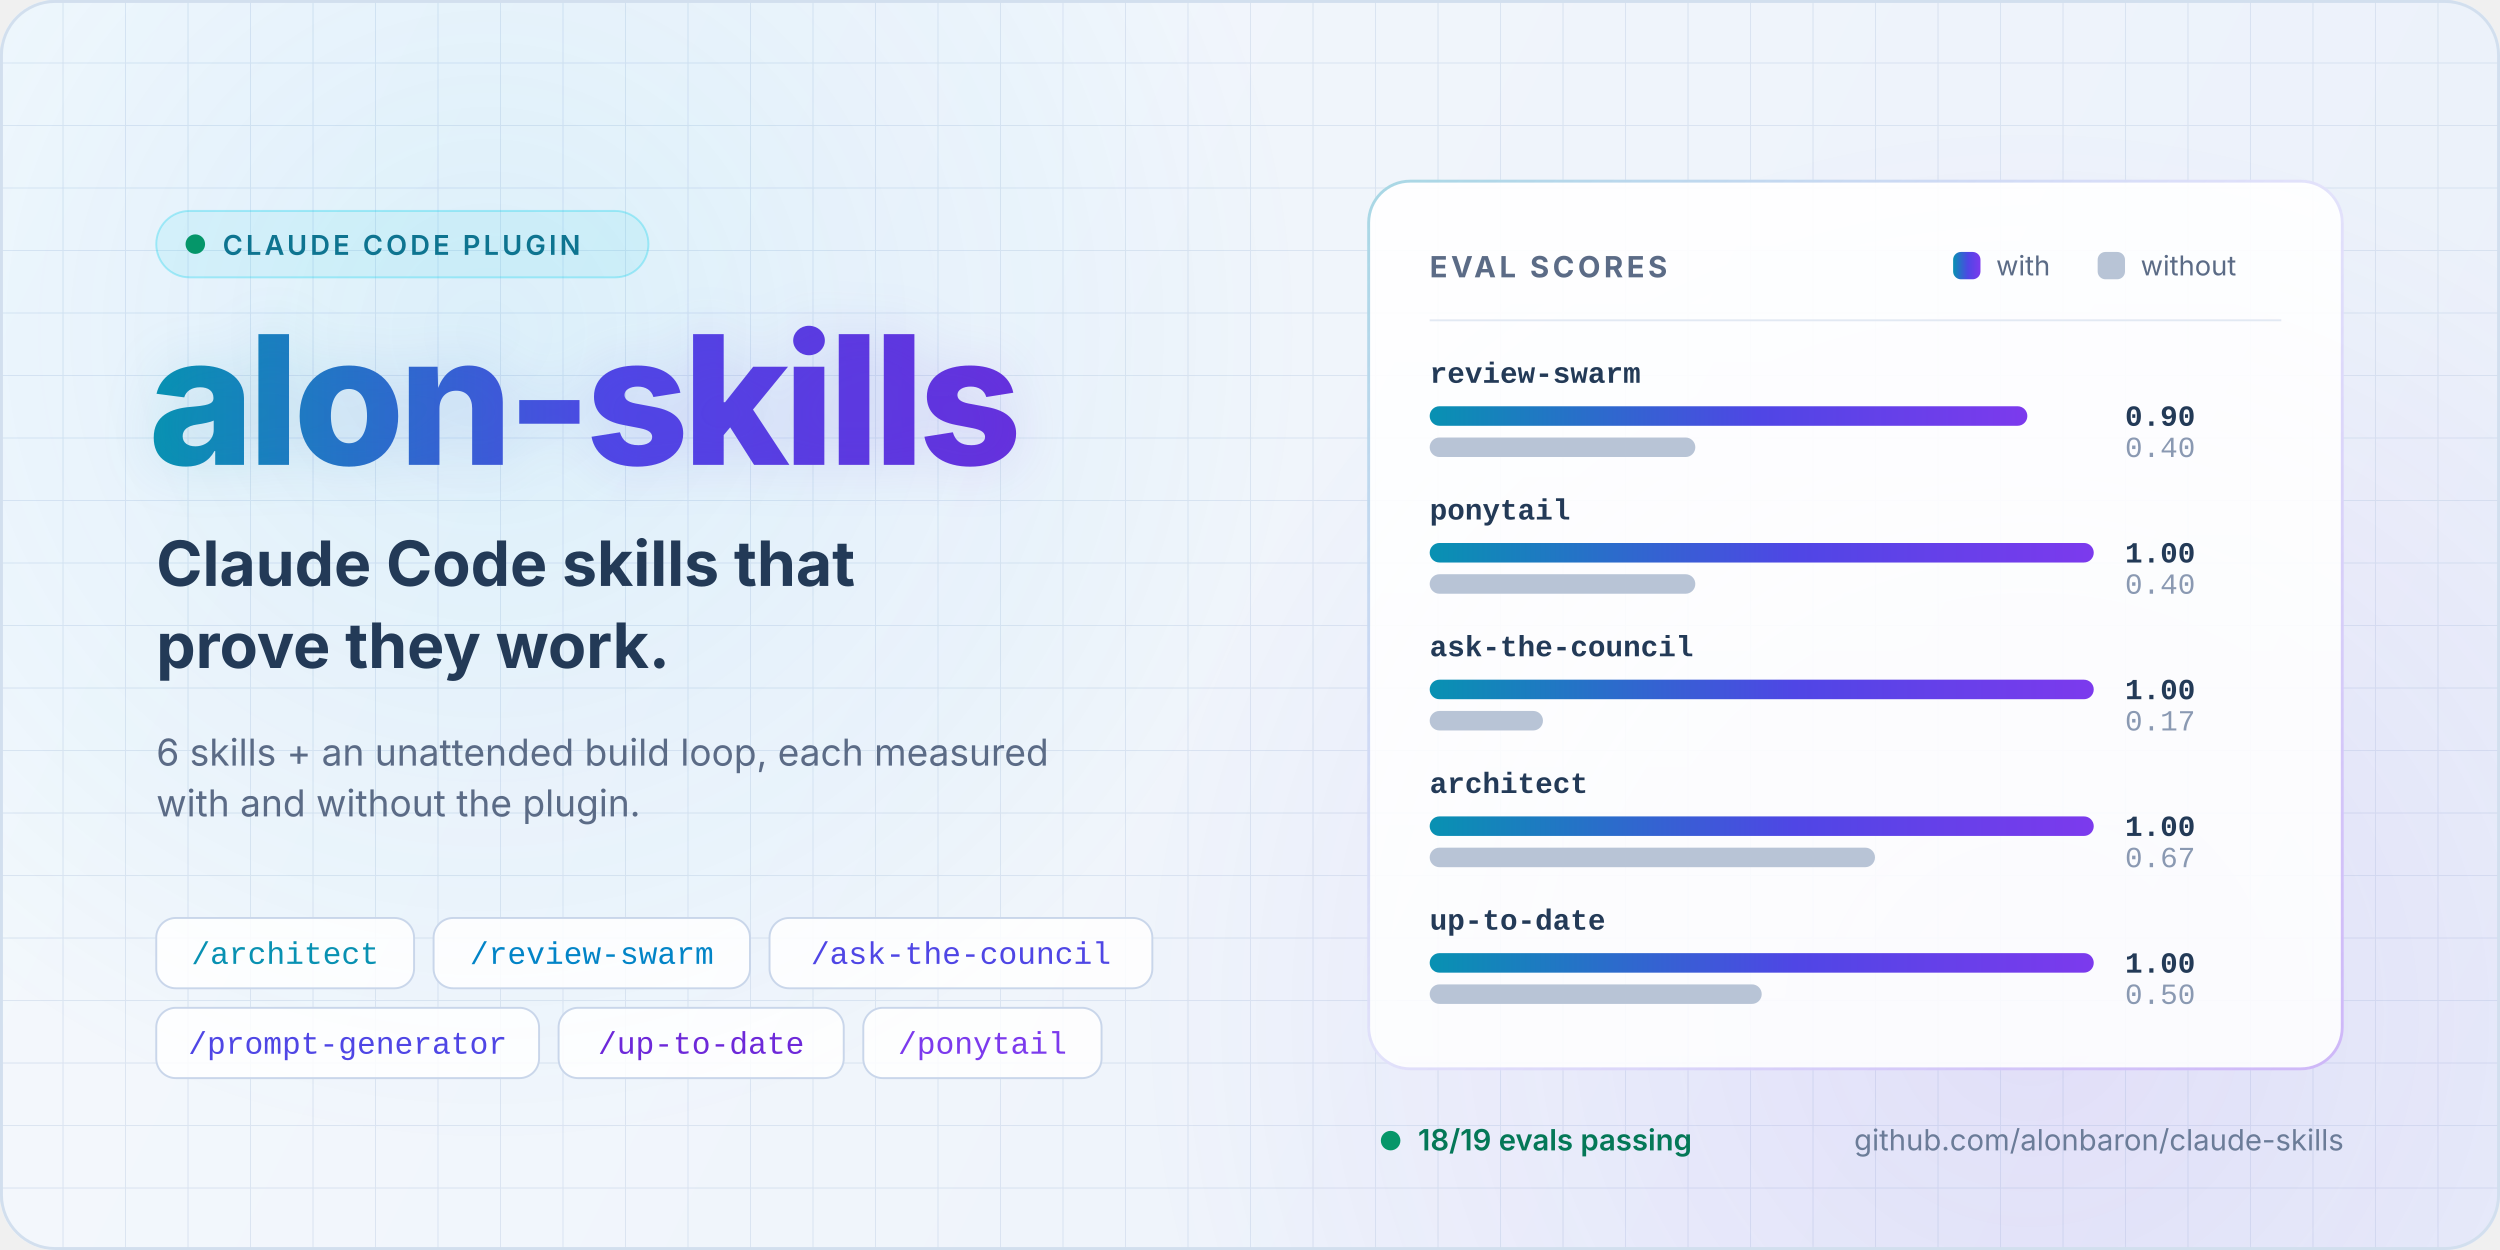
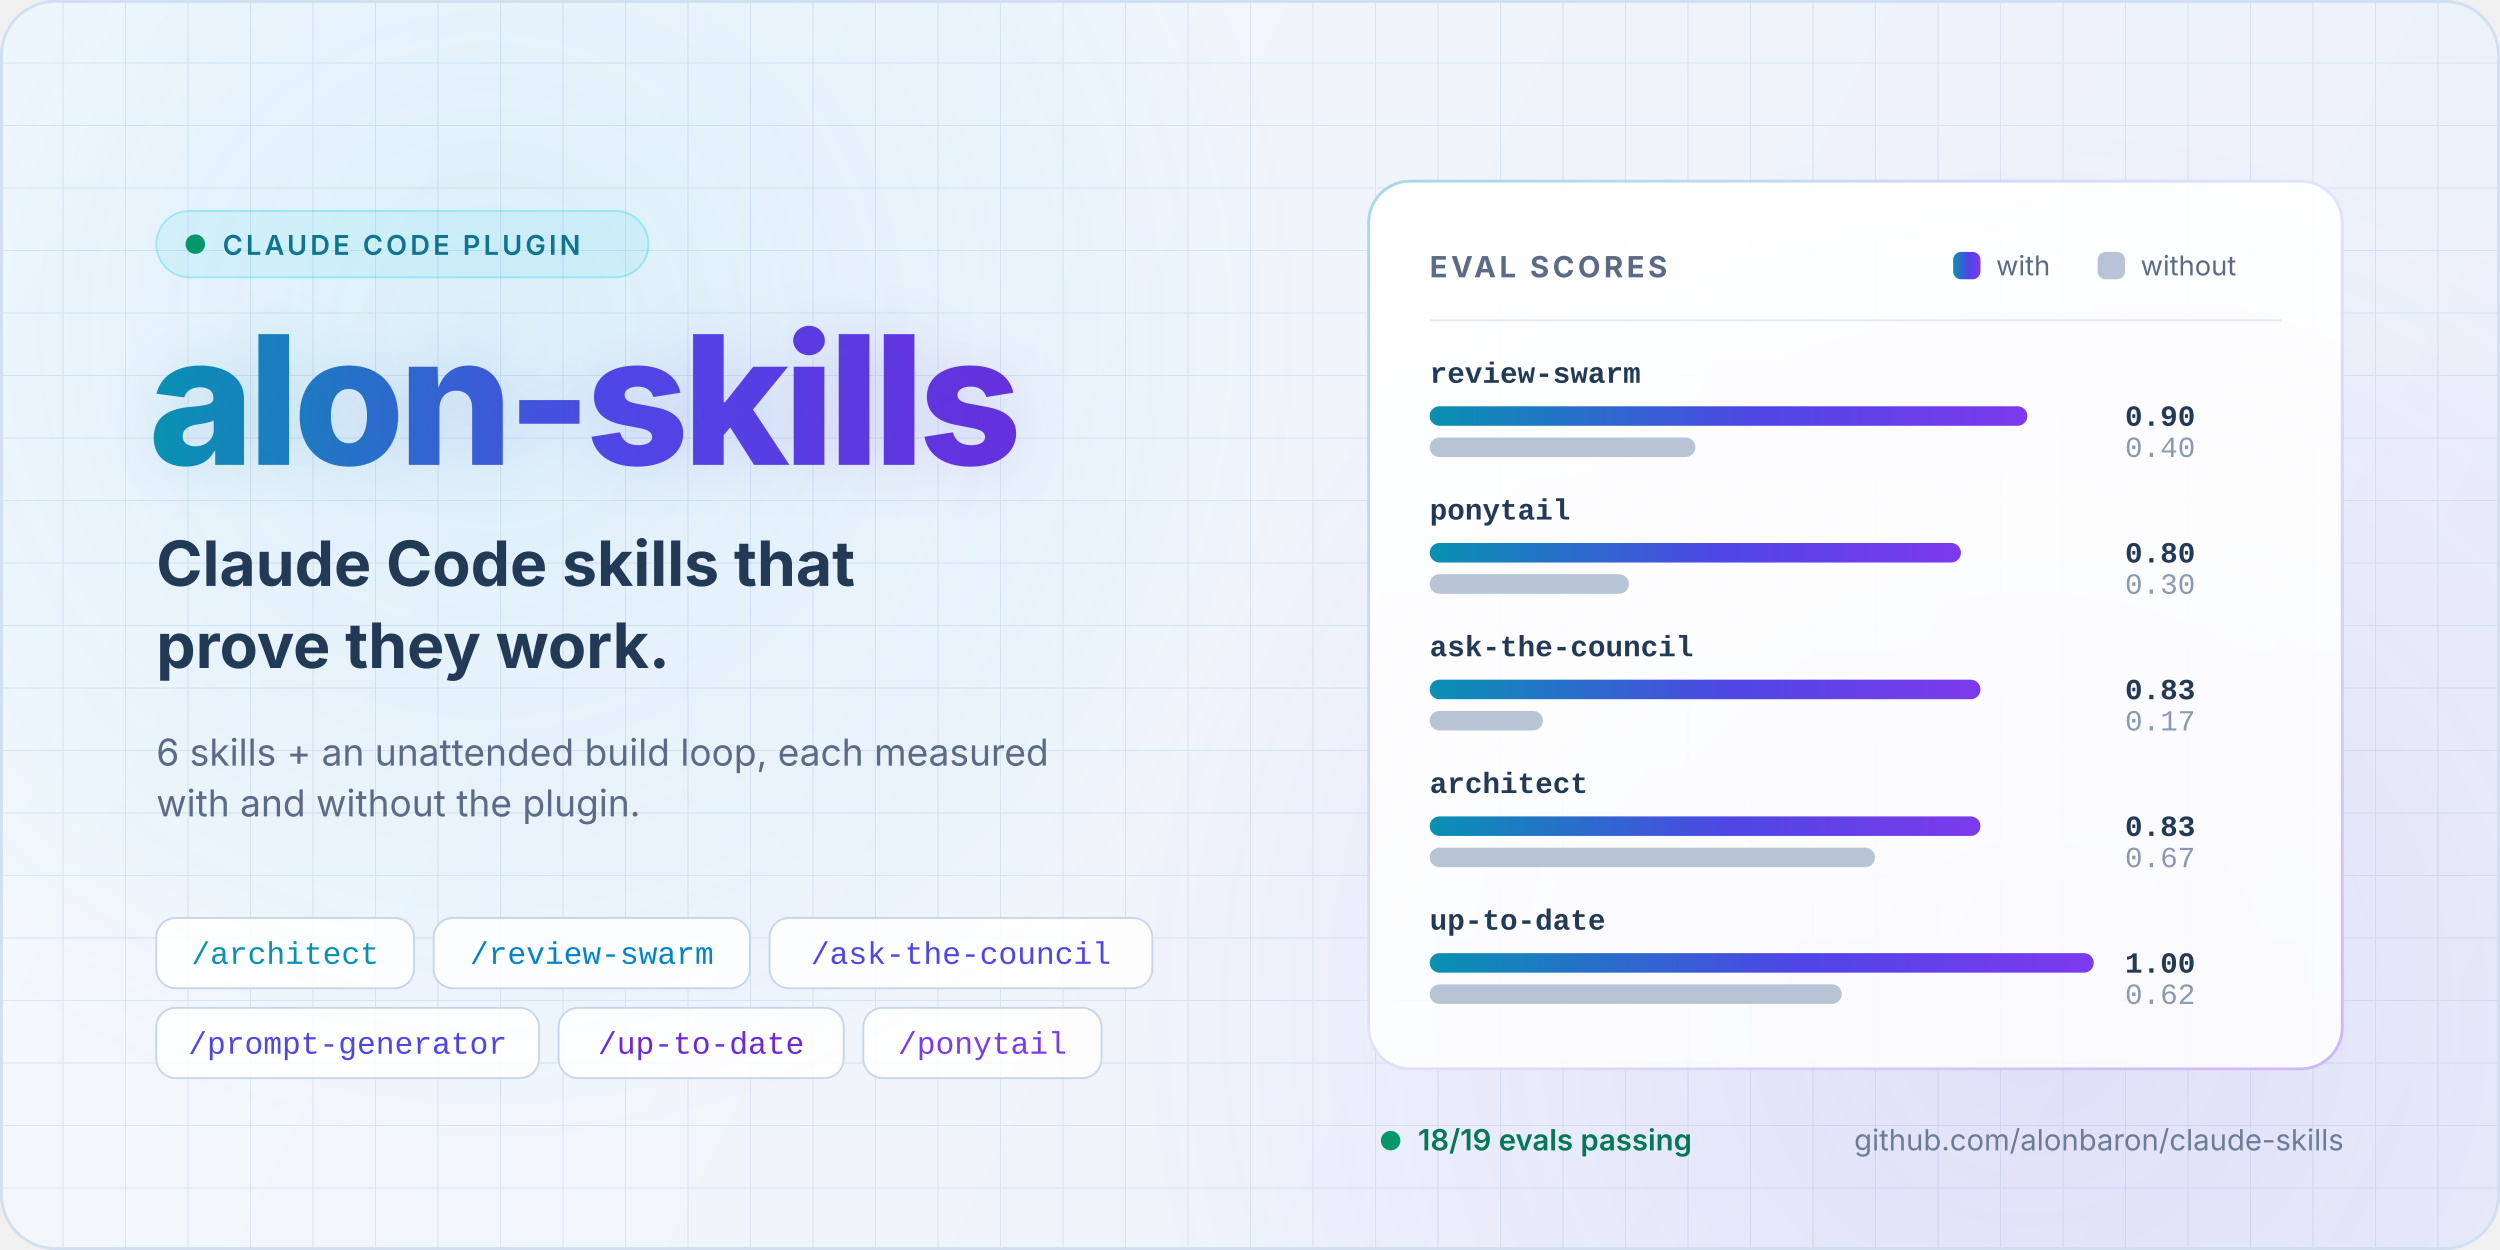
<svg xmlns="http://www.w3.org/2000/svg" width="1280" height="640" viewBox="0 0 1280 640" role="img" aria-labelledby="t d">
  <defs>
    <linearGradient id="bg" x1="0" y1="0" x2="1280" y2="640" gradientUnits="userSpaceOnUse">
      <stop stop-color="#F5F9FD" />
      <stop offset=".55" stop-color="#EFF4FB" />
      <stop offset="1" stop-color="#EAF0FA" />
    </linearGradient>
    <radialGradient id="glowA" cx="250" cy="170" r="420" gradientUnits="userSpaceOnUse">
      <stop stop-color="#0EA5E9" stop-opacity=".10" />
      <stop offset="1" stop-color="#0EA5E9" stop-opacity="0" />
    </radialGradient>
    <radialGradient id="glowB" cx="1040" cy="520" r="460" gradientUnits="userSpaceOnUse">
      <stop stop-color="#7C3AED" stop-opacity=".10" />
      <stop offset="1" stop-color="#7C3AED" stop-opacity="0" />
    </radialGradient>
    <linearGradient id="brand" x1="80" y1="0" x2="600" y2="0" gradientUnits="userSpaceOnUse">
      <stop stop-color="#0891B2" />
      <stop offset=".45" stop-color="#4F46E5" />
      <stop offset="1" stop-color="#6D28D9" />
    </linearGradient>
    <linearGradient id="bar" x1="0" y1="0" x2="1" y2="0">
      <stop stop-color="#0891B2" />
      <stop offset=".55" stop-color="#4F46E5" />
      <stop offset="1" stop-color="#7C3AED" />
    </linearGradient>
    <linearGradient id="card" x1="0" y1="0" x2="0" y2="1">
      <stop stop-color="#FFFFFF" stop-opacity=".92" />
      <stop offset="1" stop-color="#FFFFFF" stop-opacity=".86" />
    </linearGradient>
    <linearGradient id="cardEdge" x1="0" y1="0" x2="1" y2="1">
      <stop stop-color="#0891B2" stop-opacity=".35" />
      <stop offset=".5" stop-color="#4F46E5" stop-opacity=".15" />
      <stop offset="1" stop-color="#7C3AED" stop-opacity=".35" />
    </linearGradient>
    <pattern id="grid" width="32" height="32" patternUnits="userSpaceOnUse">
      <path d="M32 0H0V32" fill="none" stroke="#C4D3E6" stroke-opacity=".5" stroke-width="1" />
    </pattern>
    <filter id="soft" x="-20%" y="-40%" width="140%" height="180%">
      <feGaussianBlur stdDeviation="14" />
    </filter>
  </defs>
  <rect width="1280" height="640" rx="28" fill="url(#bg)" />
  <rect width="1280" height="640" rx="28" fill="url(#grid)" />
  <rect width="1280" height="640" rx="28" fill="url(#glowA)" />
  <rect width="1280" height="640" rx="28" fill="url(#glowB)" />
  <rect x=".75" y=".75" width="1278.5" height="638.5" rx="27.5" fill="none" stroke="#D2DFEE" stroke-width="1.5" />
  <g font-family="ui-sans-serif, -apple-system, BlinkMacSystemFont, 'Segoe UI', Inter, Helvetica, Arial, sans-serif">
    <g transform="translate(80 108)">
      <rect width="252" height="34" rx="17" fill="#22D3EE" fill-opacity=".10" stroke="#22D3EE" stroke-opacity=".35" />
      <circle cx="20" cy="17" r="5" fill="#059669" />
      <text x="34" y="22.5" font-size="14" font-weight="600" letter-spacing="1.6" fill="#0E7490">CLAUDE CODE PLUGIN</text>
    </g>
    <text x="76" y="238" font-size="92" font-weight="800" letter-spacing="-3" fill="url(#brand)">alon-skills</text>
    <text x="76" y="238" font-size="92" font-weight="800" letter-spacing="-3" fill="url(#brand)" opacity=".15" filter="url(#soft)">alon-skills</text>
    <text x="80" y="300" font-size="32" font-weight="700" fill="#233A57">Claude Code skills that</text>
    <text x="80" y="342" font-size="32" font-weight="700" fill="#233A57">prove they work.</text>
    <text x="80" y="392" font-size="19" fill="#5B6B86">6 skills + an unattended build loop, each measured</text>
    <text x="80" y="418" font-size="19" fill="#5B6B86">with and without the plugin.</text>
  </g>
  <g font-family="ui-monospace, SFMono-Regular, Menlo, Consolas, 'Liberation Mono', monospace" font-size="16" font-weight="500">
    <g transform="translate(80 470)">
      <rect width="132" height="36" rx="10" fill="#FFFFFF" fill-opacity=".85" stroke="#C9D6EA" />
      <text x="66" y="23.5" text-anchor="middle" fill="#0891B2">/architect</text>
    </g>
    <g transform="translate(222 470)">
      <rect width="162" height="36" rx="10" fill="#FFFFFF" fill-opacity=".85" stroke="#C9D6EA" />
      <text x="81" y="23.5" text-anchor="middle" fill="#0284C7">/review-swarm</text>
    </g>
    <g transform="translate(394 470)">
      <rect width="196" height="36" rx="10" fill="#FFFFFF" fill-opacity=".85" stroke="#C9D6EA" />
      <text x="98" y="23.5" text-anchor="middle" fill="#4F46E5">/ask-the-council</text>
    </g>
    <g transform="translate(80 516)">
      <rect width="196" height="36" rx="10" fill="#FFFFFF" fill-opacity=".85" stroke="#C9D6EA" />
      <text x="98" y="23.5" text-anchor="middle" fill="#4F46E5">/prompt-generator</text>
    </g>
    <g transform="translate(286 516)">
      <rect width="146" height="36" rx="10" fill="#FFFFFF" fill-opacity=".85" stroke="#C9D6EA" />
      <text x="73" y="23.5" text-anchor="middle" fill="#6D28D9">/up-to-date</text>
    </g>
    <g transform="translate(442 516)">
      <rect width="122" height="36" rx="10" fill="#FFFFFF" fill-opacity=".85" stroke="#C9D6EA" />
      <text x="61" y="23.5" text-anchor="middle" fill="#7C3AED">/ponytail</text>
    </g>
  </g>
  <g transform="translate(700 92)">
    <rect width="500" height="456" rx="22" fill="url(#card)" />
    <rect x=".75" y=".75" width="498.5" height="454.5" rx="21.25" fill="none" stroke="url(#cardEdge)" stroke-width="1.5" />
    <g font-family="ui-sans-serif, -apple-system, BlinkMacSystemFont, 'Segoe UI', Inter, Helvetica, Arial, sans-serif">
      <text x="32" y="50" font-size="15" font-weight="700" letter-spacing="1.8" fill="#5B6B86">EVAL SCORES</text>
      <g transform="translate(300 37)">
        <rect width="14" height="14" rx="4" fill="url(#bar)" />
        <text x="22" y="12" font-size="14" fill="#5B6B86">with</text>
        <rect x="74" width="14" height="14" rx="4" fill="#B8C4D6" />
        <text x="96" y="12" font-size="14" fill="#5B6B86">without</text>
      </g>
      <line x1="32" y1="72" x2="468" y2="72" stroke="#E2E9F3" />
    </g>
    <g font-family="ui-monospace, SFMono-Regular, Menlo, Consolas, 'Liberation Mono', monospace" font-size="15">
      <g transform="translate(32 104)">
        <text y="0" fill="#233A57" font-weight="600">review-swarm</text>
        <rect y="12" width="306" height="10" rx="5" fill="url(#bar)" />
        <text x="356" y="22" fill="#233A57" font-weight="700">0.90</text>
        <rect y="28" width="136" height="10" rx="5" fill="#B8C4D6" />
        <text x="356" y="38" fill="#8A99B2">0.40</text>
      </g>
      <g transform="translate(32 174)">
        <text y="0" fill="#233A57" font-weight="600">ponytail</text>
-         <rect y="12" width="340" height="10" rx="5" fill="url(#bar)" />
-         <text x="356" y="22" fill="#233A57" font-weight="700">1.00</text>
-         <rect y="28" width="136" height="10" rx="5" fill="#B8C4D6" />
-         <text x="356" y="38" fill="#8A99B2">0.40</text>
+         <rect y="12" width="272" height="10" rx="5" fill="url(#bar)" />
+         <text x="356" y="22" fill="#233A57" font-weight="700">0.80</text>
+         <rect y="28" width="102" height="10" rx="5" fill="#B8C4D6" />
+         <text x="356" y="38" fill="#8A99B2">0.30</text>
      </g>
      <g transform="translate(32 244)">
        <text y="0" fill="#233A57" font-weight="600">ask-the-council</text>
-         <rect y="12" width="340" height="10" rx="5" fill="url(#bar)" />
-         <text x="356" y="22" fill="#233A57" font-weight="700">1.00</text>
+         <rect y="12" width="282" height="10" rx="5" fill="url(#bar)" />
+         <text x="356" y="22" fill="#233A57" font-weight="700">0.83</text>
        <rect y="28" width="58" height="10" rx="5" fill="#B8C4D6" />
        <text x="356" y="38" fill="#8A99B2">0.17</text>
      </g>
      <g transform="translate(32 314)">
        <text y="0" fill="#233A57" font-weight="600">architect</text>
-         <rect y="12" width="340" height="10" rx="5" fill="url(#bar)" />
-         <text x="356" y="22" fill="#233A57" font-weight="700">1.00</text>
+         <rect y="12" width="282" height="10" rx="5" fill="url(#bar)" />
+         <text x="356" y="22" fill="#233A57" font-weight="700">0.83</text>
        <rect y="28" width="228" height="10" rx="5" fill="#B8C4D6" />
        <text x="356" y="38" fill="#8A99B2">0.67</text>
      </g>
      <g transform="translate(32 384)">
        <text y="0" fill="#233A57" font-weight="600">up-to-date</text>
        <rect y="12" width="340" height="10" rx="5" fill="url(#bar)" />
        <text x="356" y="22" fill="#233A57" font-weight="700">1.00</text>
-         <rect y="28" width="170" height="10" rx="5" fill="#B8C4D6" />
-         <text x="356" y="38" fill="#8A99B2">0.50</text>
+         <rect y="28" width="211" height="10" rx="5" fill="#B8C4D6" />
+         <text x="356" y="38" fill="#8A99B2">0.62</text>
      </g>
    </g>
  </g>
  <g font-family="ui-sans-serif, -apple-system, BlinkMacSystemFont, 'Segoe UI', Inter, Helvetica, Arial, sans-serif" font-size="15">
    <circle cx="712" cy="584" r="5" fill="#059669" />
    <text x="726" y="589" fill="#047857" font-weight="600">18/19 evals passing</text>
    <text x="1200" y="589" text-anchor="end" fill="#6B7C98">github.com/alonbaron/claude-skills</text>
  </g>
</svg>
